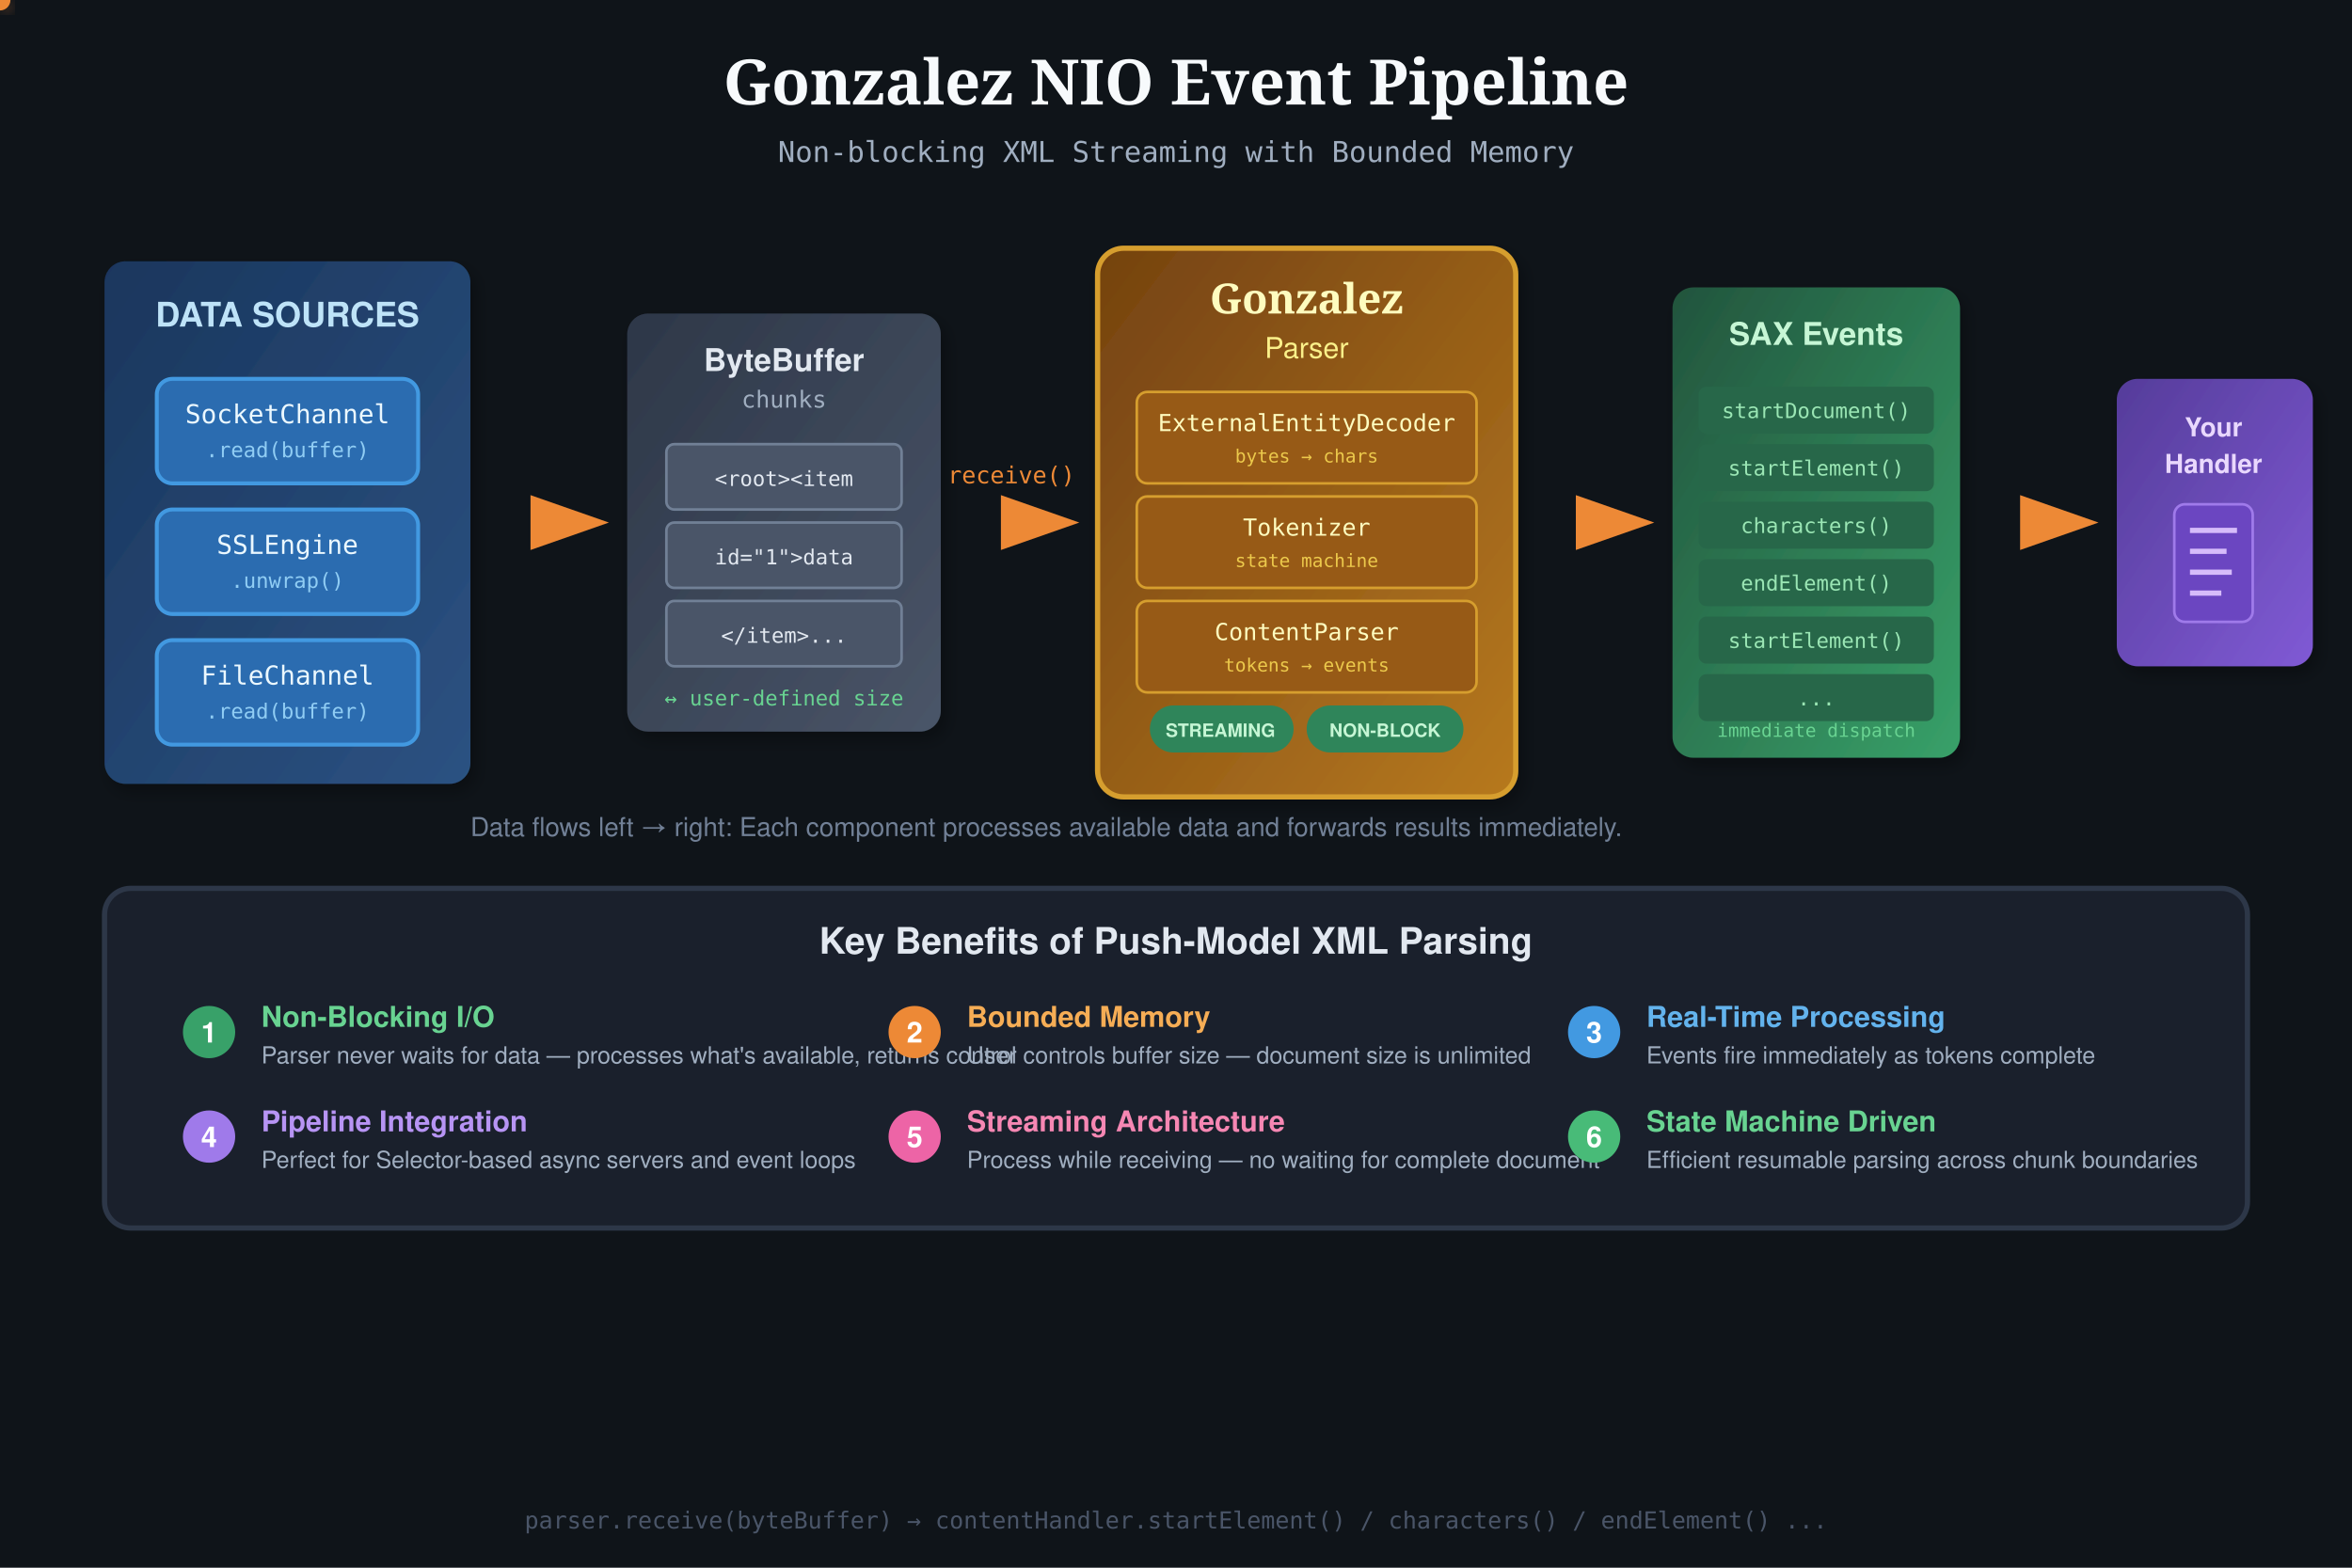
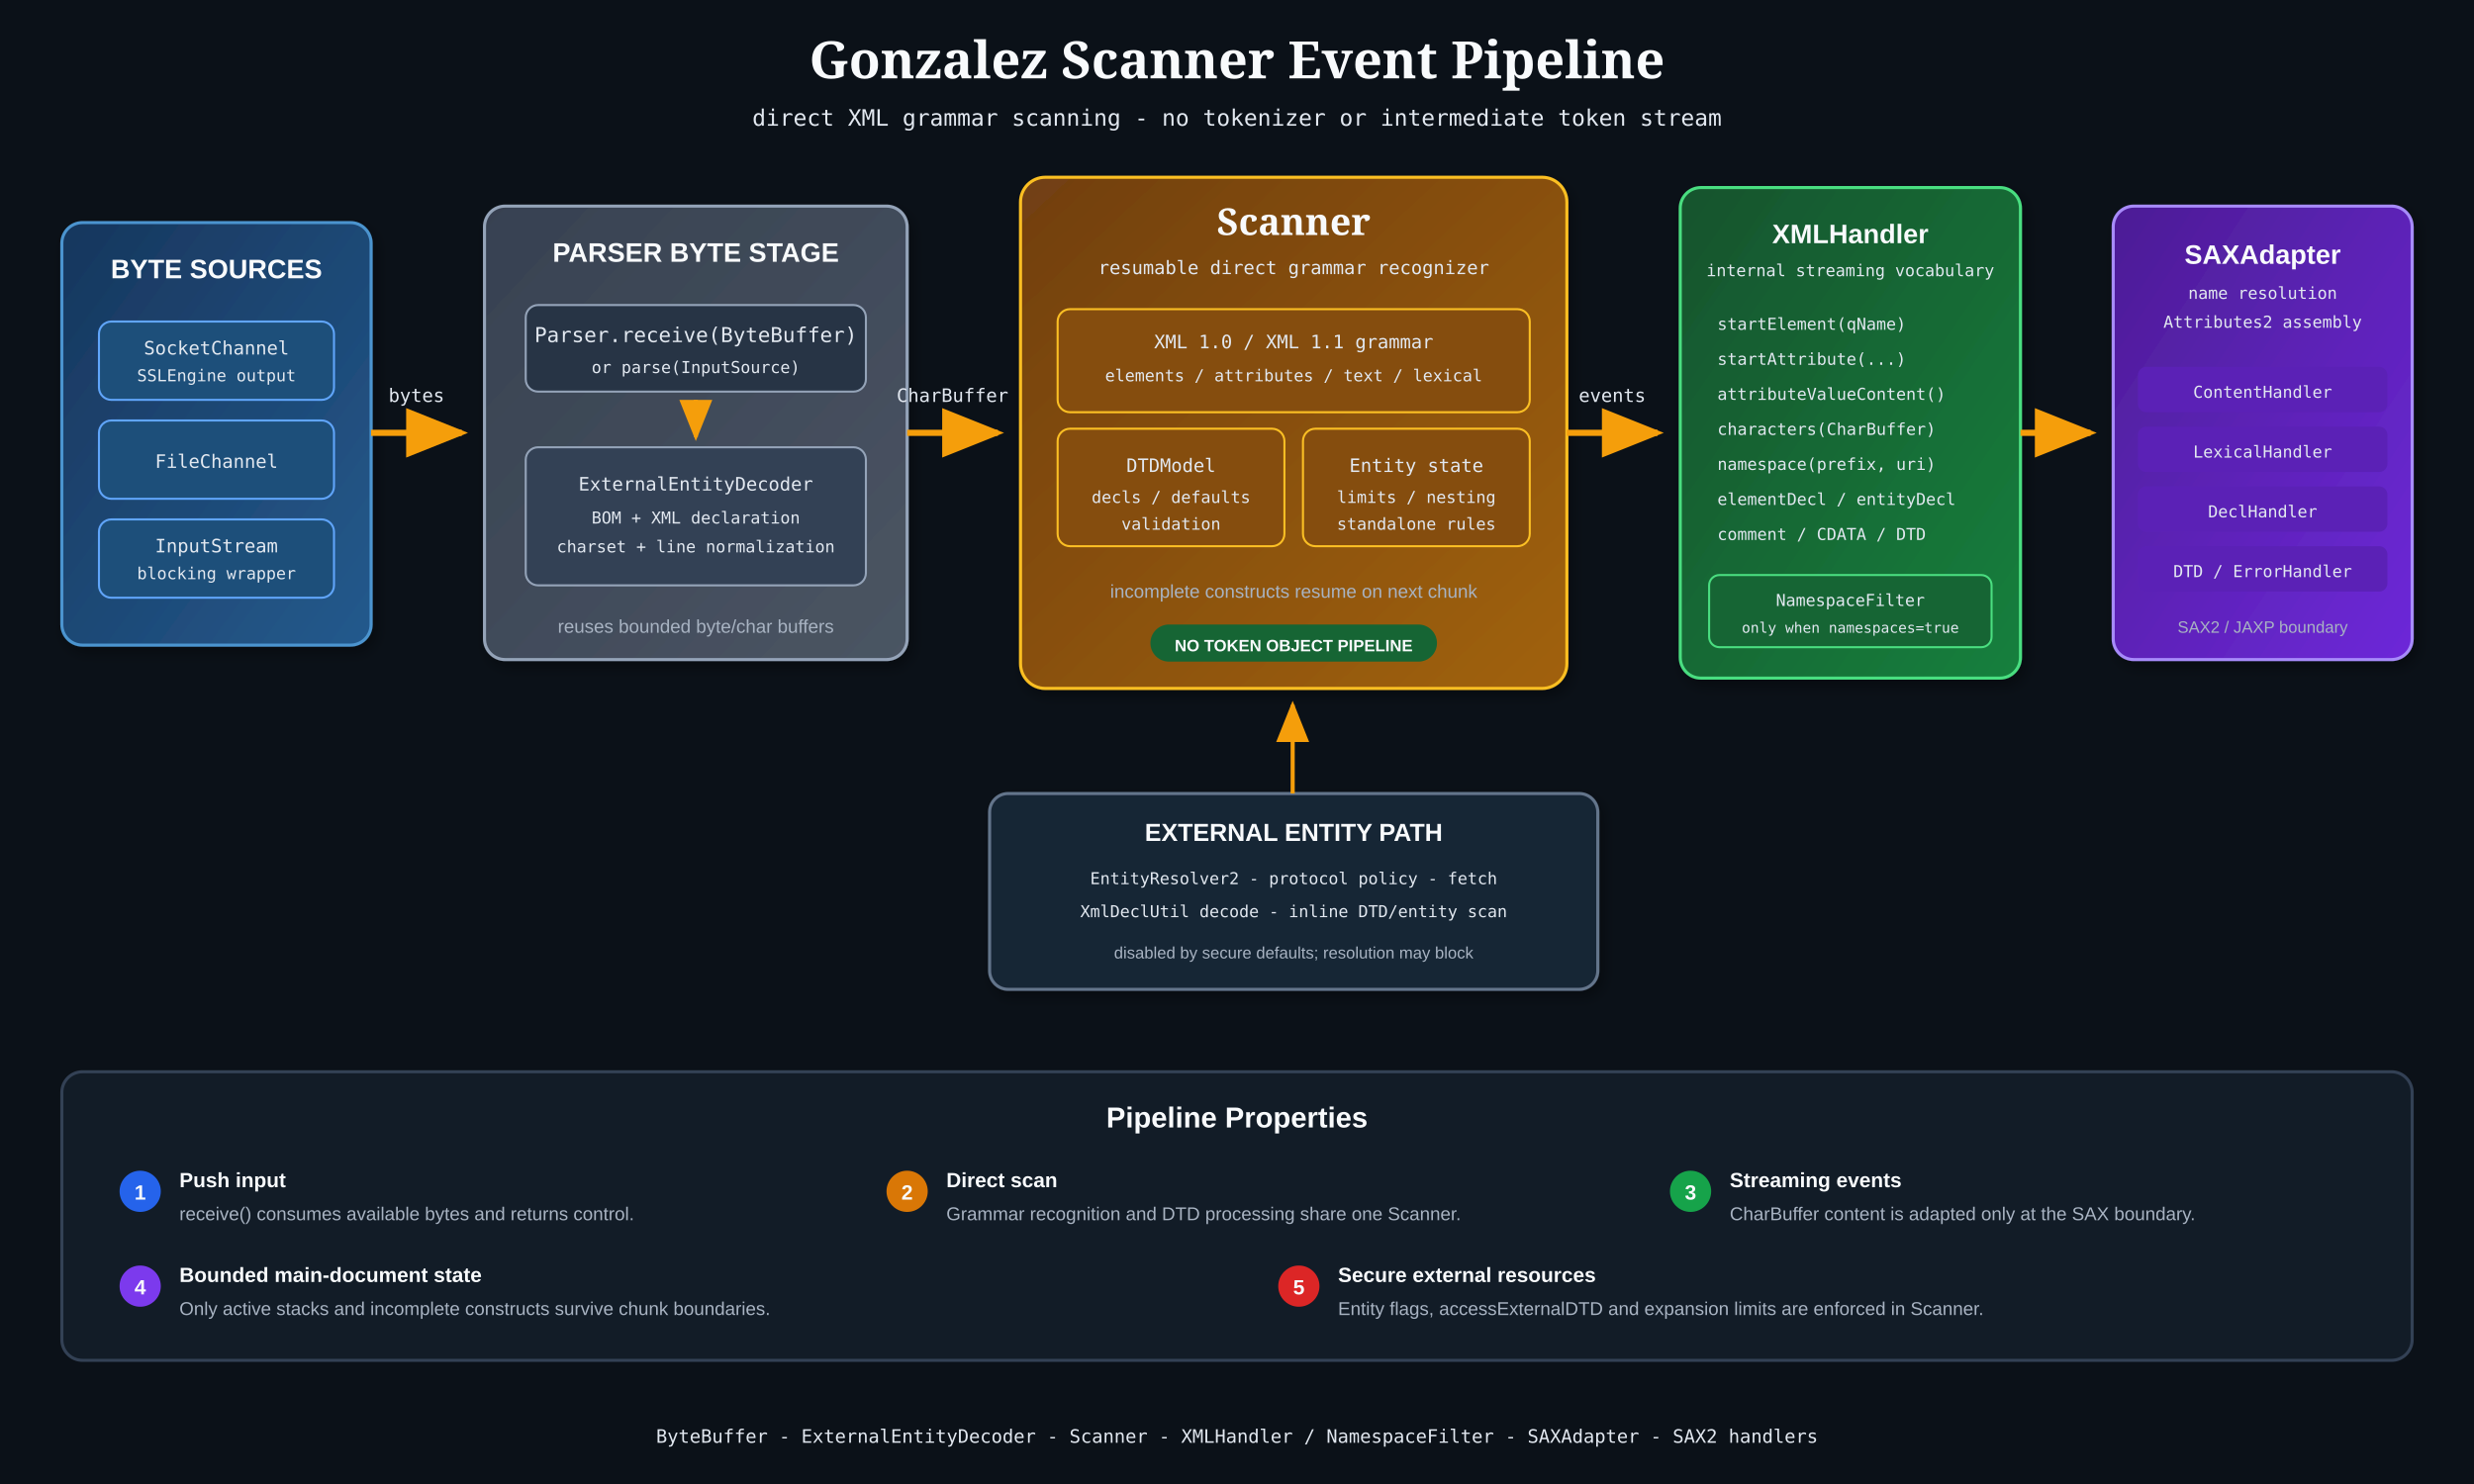
- <svg xmlns="http://www.w3.org/2000/svg" viewBox="0 0 900 600" width="900" height="600">
+ <svg xmlns="http://www.w3.org/2000/svg" viewBox="0 0 1200 720" width="1200" height="720" role="img" aria-labelledby="title desc">
  <defs>
-     <linearGradient id="networkGrad" x1="0%" y1="0%" x2="100%" y2="100%">
-       <stop offset="0%" style="stop-color:#1a365d" />
-       <stop offset="100%" style="stop-color:#2c5282" />
+     <linearGradient id="source" x1="0" y1="0" x2="1" y2="1">
+       <stop offset="0" stop-color="#17365d" />
+       <stop offset="1" stop-color="#245a8d" />
    </linearGradient>
-     <linearGradient id="bufferGrad" x1="0%" y1="0%" x2="100%" y2="100%">
-       <stop offset="0%" style="stop-color:#2d3748" />
-       <stop offset="100%" style="stop-color:#4a5568" />
+     <linearGradient id="decode" x1="0" y1="0" x2="1" y2="1">
+       <stop offset="0" stop-color="#374151" />
+       <stop offset="1" stop-color="#4b5563" />
    </linearGradient>
-     <linearGradient id="parserGrad" x1="0%" y1="0%" x2="100%" y2="100%">
-       <stop offset="0%" style="stop-color:#744210" />
-       <stop offset="100%" style="stop-color:#b7791f" />
+     <linearGradient id="scan" x1="0" y1="0" x2="1" y2="1">
+       <stop offset="0" stop-color="#713f12" />
+       <stop offset="1" stop-color="#a16207" />
    </linearGradient>
-     <linearGradient id="saxGrad" x1="0%" y1="0%" x2="100%" y2="100%">
-       <stop offset="0%" style="stop-color:#22543d" />
-       <stop offset="100%" style="stop-color:#38a169" />
+     <linearGradient id="event" x1="0" y1="0" x2="1" y2="1">
+       <stop offset="0" stop-color="#14532d" />
+       <stop offset="1" stop-color="#15803d" />
    </linearGradient>
-     <linearGradient id="appGrad" x1="0%" y1="0%" x2="100%" y2="100%">
-       <stop offset="0%" style="stop-color:#553c9a" />
-       <stop offset="100%" style="stop-color:#805ad5" />
+     <linearGradient id="adapt" x1="0" y1="0" x2="1" y2="1">
+       <stop offset="0" stop-color="#4c1d95" />
+       <stop offset="1" stop-color="#6d28d9" />
    </linearGradient>
-     <linearGradient id="arrowGrad" x1="0%" y1="0%" x2="100%" y2="0%">
-       <stop offset="0%" style="stop-color:#ed8936" />
-       <stop offset="100%" style="stop-color:#f6ad55" />
-     </linearGradient>
-     <marker id="arrowhead" markerWidth="10" markerHeight="7" refX="9" refY="3.5" orient="auto">
-       <polygon points="0 0, 10 3.5, 0 7" fill="#ed8936" />
+     <filter id="shadow" x="-20%" y="-20%" width="140%" height="150%">
+       <feDropShadow dx="2" dy="3" stdDeviation="3" flood-opacity="0.35" />
+     </filter>
+     <marker id="arrow" markerWidth="10" markerHeight="8" refX="9" refY="4" orient="auto">
+       <path d="M0,0 L10,4 L0,8 Z" fill="#f59e0b" />
    </marker>
-     <filter id="glow" x="-20%" y="-20%" width="140%" height="140%">
-       <feGaussianBlur stdDeviation="3" result="coloredBlur" />
-       <feMerge>
-         <feMergeNode in="coloredBlur" />
-         <feMergeNode in="SourceGraphic" />
-       </feMerge>
-     </filter>
-     <filter id="shadow" x="-10%" y="-10%" width="130%" height="130%">
-       <feDropShadow dx="2" dy="3" stdDeviation="3" flood-opacity="0.3" />
-     </filter>
-     <pattern id="dataPattern" patternUnits="userSpaceOnUse" width="8" height="8">
-       <rect width="8" height="8" fill="#2d3748" />
-       <rect x="0" y="0" width="4" height="4" fill="#4a5568" />
-       <rect x="4" y="4" width="4" height="4" fill="#4a5568" />
-     </pattern>
+     <style>
+       .heading { font-family: Georgia, serif; font-weight: 700; fill: #f8fafc; }
+       .label { font-family: Arial, Helvetica, sans-serif; font-weight: 700; fill: #f8fafc; }
+       .mono { font-family: Menlo, Consolas, monospace; fill: #e2e8f0; }
+       .muted { font-family: Arial, Helvetica, sans-serif; fill: #a8b3c2; }
+       .box { filter: url(#shadow); stroke-width: 1.5; }
+       .flow { fill: none; stroke: #f59e0b; stroke-width: 3; marker-end: url(#arrow); }
+       .thinFlow { fill: none; stroke: #f59e0b; stroke-width: 2; marker-end: url(#arrow); }
+     </style>
  </defs>
-   <rect width="900" height="600" fill="#0f1419" />
-   <text x="450" y="40" text-anchor="middle" font-family="Georgia, serif" font-size="24" fill="#f7fafc" font-weight="bold">
-     Gonzalez NIO Event Pipeline
-   </text>
-   <text x="450" y="62" text-anchor="middle" font-family="Menlo, monospace" font-size="11" fill="#a0aec0">
-     Non-blocking XML Streaming with Bounded Memory
-   </text>
-   <g transform="translate(40, 100)">
-     <rect x="0" y="0" width="140" height="200" rx="8" fill="url(#networkGrad)" filter="url(#shadow)" />
-     <text x="70" y="25" text-anchor="middle" font-family="SF Pro Display, Helvetica, sans-serif" font-size="13" fill="#bee3f8" font-weight="600">DATA SOURCES</text>
-     <g transform="translate(20, 45)">
-       <rect width="100" height="40" rx="6" fill="#2b6cb0" stroke="#4299e1" stroke-width="1.5" />
-       <text x="50" y="17" text-anchor="middle" font-family="Menlo, monospace" font-size="10" fill="#ebf8ff">SocketChannel</text>
-       <text x="50" y="30" text-anchor="middle" font-family="Menlo, monospace" font-size="8" fill="#90cdf4">.read(buffer)</text>
+   <rect width="1200" height="720" fill="#0b1118" />
+   <text id="pipelineTitle" x="600" y="38" text-anchor="middle" class="heading" font-size="25">Gonzalez Scanner Event Pipeline</text>
+   <text x="600" y="61" text-anchor="middle" class="mono" font-size="11">direct XML grammar scanning - no tokenizer or intermediate token stream</text>
+   <g transform="translate(30 108)">
+     <rect class="box" width="150" height="205" rx="10" fill="url(#source)" stroke="#4b94cf" />
+     <text x="75" y="27" text-anchor="middle" class="label" font-size="13">BYTE SOURCES</text>
+     <g transform="translate(18 48)">
+       <rect width="114" height="38" rx="6" fill="#1d4f7a" stroke="#60a5fa" />
+       <text x="57" y="16" text-anchor="middle" class="mono" font-size="9">SocketChannel</text>
+       <text x="57" y="29" text-anchor="middle" class="mono" font-size="8">SSLEngine output</text>
    </g>
-     <g transform="translate(20, 95)">
-       <rect width="100" height="40" rx="6" fill="#2b6cb0" stroke="#4299e1" stroke-width="1.5" />
-       <text x="50" y="17" text-anchor="middle" font-family="Menlo, monospace" font-size="10" fill="#ebf8ff">SSLEngine</text>
-       <text x="50" y="30" text-anchor="middle" font-family="Menlo, monospace" font-size="8" fill="#90cdf4">.unwrap()</text>
+     <g transform="translate(18 96)">
+       <rect width="114" height="38" rx="6" fill="#1d4f7a" stroke="#60a5fa" />
+       <text x="57" y="23" text-anchor="middle" class="mono" font-size="9">FileChannel</text>
    </g>
-     <g transform="translate(20, 145)">
-       <rect width="100" height="40" rx="6" fill="#2b6cb0" stroke="#4299e1" stroke-width="1.5" />
-       <text x="50" y="17" text-anchor="middle" font-family="Menlo, monospace" font-size="10" fill="#ebf8ff">FileChannel</text>
-       <text x="50" y="30" text-anchor="middle" font-family="Menlo, monospace" font-size="8" fill="#90cdf4">.read(buffer)</text>
+     <g transform="translate(18 144)">
+       <rect width="114" height="38" rx="6" fill="#1d4f7a" stroke="#60a5fa" />
+       <text x="57" y="16" text-anchor="middle" class="mono" font-size="9">InputStream</text>
+       <text x="57" y="29" text-anchor="middle" class="mono" font-size="8">blocking wrapper</text>
    </g>
  </g>
-   <g>
-     <line x1="185" y1="200" x2="230" y2="200" stroke="url(#arrowGrad)" stroke-width="3" marker-end="url(#arrowhead)" />
+   <path class="flow" d="M180 210 H224" />
+   <text x="202" y="195" text-anchor="middle" class="mono" font-size="9">bytes</text>
+   <g transform="translate(235 100)">
+     <rect class="box" width="205" height="220" rx="10" fill="url(#decode)" stroke="#94a3b8" />
+     <text x="102.5" y="27" text-anchor="middle" class="label" font-size="13">PARSER BYTE STAGE</text>
+     <rect x="20" y="48" width="165" height="42" rx="6" fill="#273445" stroke="#94a3b8" />
+     <text x="102.5" y="66" text-anchor="middle" class="mono" font-size="10">Parser.receive(ByteBuffer)</text>
+     <text x="102.5" y="81" text-anchor="middle" class="mono" font-size="8">or parse(InputSource)</text>
+     <path class="thinFlow" d="M102.5 94 V112" />
+     <rect x="20" y="117" width="165" height="67" rx="6" fill="#334155" stroke="#94a3b8" />
+     <text x="102.5" y="138" text-anchor="middle" class="mono" font-size="9">ExternalEntityDecoder</text>
+     <text x="102.5" y="154" text-anchor="middle" class="mono" font-size="8">BOM + XML declaration</text>
+     <text x="102.5" y="168" text-anchor="middle" class="mono" font-size="8">charset + line normalization</text>
+     <text x="102.5" y="207" text-anchor="middle" class="muted" font-size="9">reuses bounded byte/char buffers</text>
  </g>
-   <g transform="translate(240, 120)">
-     <rect x="0" y="0" width="120" height="160" rx="8" fill="url(#bufferGrad)" filter="url(#shadow)" />
-     <text x="60" y="22" text-anchor="middle" font-family="SF Pro Display, Helvetica, sans-serif" font-size="12" fill="#e2e8f0" font-weight="600">ByteBuffer</text>
-     <text x="60" y="36" text-anchor="middle" font-family="Menlo, monospace" font-size="9" fill="#a0aec0">chunks</text>
-     <g transform="translate(15, 50)">
-       <rect x="0" y="0" width="90" height="25" rx="3" fill="#4a5568" stroke="#718096" stroke-width="1">
-         <animate attributeName="opacity" values="1;0.7;1" dur="2s" repeatCount="indefinite" />
-       </rect>
-       <text x="45" y="16" text-anchor="middle" font-family="Menlo, monospace" font-size="8" fill="#e2e8f0">&lt;root&gt;&lt;item</text>
-       <rect x="0" y="30" width="90" height="25" rx="3" fill="#4a5568" stroke="#718096" stroke-width="1">
-         <animate attributeName="opacity" values="0.7;1;0.7" dur="2s" repeatCount="indefinite" />
-       </rect>
-       <text x="45" y="46" text-anchor="middle" font-family="Menlo, monospace" font-size="8" fill="#e2e8f0">id="1"&gt;data</text>
-       <rect x="0" y="60" width="90" height="25" rx="3" fill="#4a5568" stroke="#718096" stroke-width="1">
-         <animate attributeName="opacity" values="1;0.7;1" dur="2s" repeatCount="indefinite" begin="0.5s" />
-       </rect>
-       <text x="45" y="76" text-anchor="middle" font-family="Menlo, monospace" font-size="8" fill="#e2e8f0">&lt;/item&gt;...</text>
+   <path class="flow" d="M440 210 H484" />
+   <text x="462" y="195" text-anchor="middle" class="mono" font-size="9">CharBuffer</text>
+   <g transform="translate(495 86)">
+     <rect class="box" width="265" height="248" rx="12" fill="url(#scan)" stroke="#fbbf24" stroke-width="2" />
+     <text x="132.5" y="28" text-anchor="middle" class="heading" font-size="18">Scanner</text>
+     <text x="132.5" y="47" text-anchor="middle" class="mono" font-size="9">resumable direct grammar recognizer</text>
+     <rect x="18" y="64" width="229" height="50" rx="6" fill="#854d0e" stroke="#fbbf24" />
+     <text x="132.5" y="83" text-anchor="middle" class="mono" font-size="9">XML 1.0 / XML 1.1 grammar</text>
+     <text x="132.5" y="99" text-anchor="middle" class="mono" font-size="8">elements / attributes / text / lexical</text>
+     <rect x="18" y="122" width="110" height="57" rx="6" fill="#854d0e" stroke="#fbbf24" />
+     <text x="73" y="143" text-anchor="middle" class="mono" font-size="9">DTDModel</text>
+     <text x="73" y="158" text-anchor="middle" class="mono" font-size="8">decls / defaults</text>
+     <text x="73" y="171" text-anchor="middle" class="mono" font-size="8">validation</text>
+     <rect x="137" y="122" width="110" height="57" rx="6" fill="#854d0e" stroke="#fbbf24" />
+     <text x="192" y="143" text-anchor="middle" class="mono" font-size="9">Entity state</text>
+     <text x="192" y="158" text-anchor="middle" class="mono" font-size="8">limits / nesting</text>
+     <text x="192" y="171" text-anchor="middle" class="mono" font-size="8">standalone rules</text>
+     <text x="132.5" y="204" text-anchor="middle" class="muted" font-size="9">incomplete constructs resume on next chunk</text>
+     <rect x="63" y="217" width="139" height="18" rx="9" fill="#166534" />
+     <text x="132.5" y="230" text-anchor="middle" class="label" font-size="8">NO TOKEN OBJECT PIPELINE</text>
+   </g>
+   <g transform="translate(480 385)">
+     <rect class="box" width="295" height="95" rx="9" fill="#182536" stroke="#64748b" />
+     <text x="147.5" y="23" text-anchor="middle" class="label" font-size="12">EXTERNAL ENTITY PATH</text>
+     <text x="147.5" y="44" text-anchor="middle" class="mono" font-size="8">EntityResolver2 - protocol policy - fetch</text>
+     <text x="147.5" y="60" text-anchor="middle" class="mono" font-size="8">XmlDeclUtil decode - inline DTD/entity scan</text>
+     <text x="147.5" y="80" text-anchor="middle" class="muted" font-size="8">disabled by secure defaults; resolution may block</text>
+   </g>
+   <path class="thinFlow" d="M627 385 V342" />
+   <path class="flow" d="M760 210 H804" />
+   <text x="782" y="195" text-anchor="middle" class="mono" font-size="9">events</text>
+   <g transform="translate(815 91)">
+     <rect class="box" width="165" height="238" rx="10" fill="url(#event)" stroke="#4ade80" />
+     <text x="82.5" y="27" text-anchor="middle" class="label" font-size="13">XMLHandler</text>
+     <text x="82.5" y="43" text-anchor="middle" class="mono" font-size="8">internal streaming vocabulary</text>
+     <g class="mono" font-size="8">
+       <text x="18" y="69">startElement(qName)</text>
+       <text x="18" y="86">startAttribute(...)</text>
+       <text x="18" y="103">attributeValueContent()</text>
+       <text x="18" y="120">characters(CharBuffer)</text>
+       <text x="18" y="137">namespace(prefix, uri)</text>
+       <text x="18" y="154">elementDecl / entityDecl</text>
+       <text x="18" y="171">comment / CDATA / DTD</text>
    </g>
-     <text x="60" y="150" text-anchor="middle" font-family="Menlo, monospace" font-size="8" fill="#68d391">↔ user-defined size</text>
+     <rect x="14" y="188" width="137" height="35" rx="5" fill="#166534" stroke="#4ade80" />
+     <text x="82.5" y="203" text-anchor="middle" class="mono" font-size="8">NamespaceFilter</text>
+     <text x="82.5" y="216" text-anchor="middle" class="mono" font-size="7">only when namespaces=true</text>
  </g>
-   <g>
-     <line x1="365" y1="200" x2="410" y2="200" stroke="url(#arrowGrad)" stroke-width="3" marker-end="url(#arrowhead)" />
-     <text x="387" y="185" text-anchor="middle" font-family="Menlo, monospace" font-size="9" fill="#ed8936">receive()</text>
+   <path class="flow" d="M980 210 H1014" />
+   <g transform="translate(1025 100)">
+     <rect class="box" width="145" height="220" rx="10" fill="url(#adapt)" stroke="#a78bfa" />
+     <text x="72.5" y="28" text-anchor="middle" class="label" font-size="13">SAXAdapter</text>
+     <text x="72.5" y="45" text-anchor="middle" class="mono" font-size="8">name resolution</text>
+     <text x="72.5" y="59" text-anchor="middle" class="mono" font-size="8">Attributes2 assembly</text>
+     <g transform="translate(12 78)" class="mono" font-size="8">
+       <rect width="121" height="22" rx="4" fill="#5b21b6" />
+       <text x="60.5" y="15" text-anchor="middle">ContentHandler</text>
+       <rect y="29" width="121" height="22" rx="4" fill="#5b21b6" />
+       <text x="60.5" y="44" text-anchor="middle">LexicalHandler</text>
+       <rect y="58" width="121" height="22" rx="4" fill="#5b21b6" />
+       <text x="60.5" y="73" text-anchor="middle">DeclHandler</text>
+       <rect y="87" width="121" height="22" rx="4" fill="#5b21b6" />
+       <text x="60.5" y="102" text-anchor="middle">DTD / ErrorHandler</text>
+     </g>
+     <text x="72.5" y="207" text-anchor="middle" class="muted" font-size="8">SAX2 / JAXP boundary</text>
  </g>
-   <g transform="translate(420, 95)">
-     <rect x="0" y="0" width="160" height="210" rx="10" fill="url(#parserGrad)" filter="url(#shadow)" stroke="#d69e2e" stroke-width="2" />
-     <text x="80" y="25" text-anchor="middle" font-family="Georgia, serif" font-size="16" fill="#fefcbf" font-weight="bold">Gonzalez</text>
-     <text x="80" y="42" text-anchor="middle" font-family="SF Pro Display, Helvetica, sans-serif" font-size="11" fill="#faf089">Parser</text>
-     <g transform="translate(15, 55)">
-       <rect width="130" height="35" rx="4" fill="#975a16" stroke="#d69e2e" stroke-width="1" />
-       <text x="65" y="15" text-anchor="middle" font-family="Menlo, monospace" font-size="9" fill="#fefcbf">ExternalEntityDecoder</text>
-       <text x="65" y="27" text-anchor="middle" font-family="Menlo, monospace" font-size="7" fill="#ecc94b">bytes → chars</text>
-       <rect y="40" width="130" height="35" rx="4" fill="#975a16" stroke="#d69e2e" stroke-width="1" />
-       <text x="65" y="55" text-anchor="middle" font-family="Menlo, monospace" font-size="9" fill="#fefcbf">Tokenizer</text>
-       <text x="65" y="67" text-anchor="middle" font-family="Menlo, monospace" font-size="7" fill="#ecc94b">state machine</text>
-       <rect y="80" width="130" height="35" rx="4" fill="#975a16" stroke="#d69e2e" stroke-width="1" />
-       <text x="65" y="95" text-anchor="middle" font-family="Menlo, monospace" font-size="9" fill="#fefcbf">ContentParser</text>
-       <text x="65" y="107" text-anchor="middle" font-family="Menlo, monospace" font-size="7" fill="#ecc94b">tokens → events</text>
+   <g transform="translate(30 520)">
+     <rect width="1140" height="140" rx="10" fill="#121c27" stroke="#334155" stroke-width="1.5" />
+     <text x="570" y="27" text-anchor="middle" class="label" font-size="14">Pipeline Properties</text>
+     <g transform="translate(28 48)">
+       <circle cx="10" cy="10" r="10" fill="#2563eb" />
+       <text x="10" y="14" text-anchor="middle" class="label" font-size="10">1</text>
+       <text x="29" y="8" class="label" font-size="10">Push input</text>
+       <text x="29" y="24" class="muted" font-size="9">receive() consumes available bytes and returns control.</text>
    </g>
-     <g transform="translate(20, 175)">
-       <rect width="55" height="18" rx="9" fill="#2f855a" />
-       <text x="27" y="12" text-anchor="middle" font-family="SF Pro Display, Helvetica, sans-serif" font-size="7" fill="#c6f6d5" font-weight="600">STREAMING</text>
+     <g transform="translate(400 48)">
+       <circle cx="10" cy="10" r="10" fill="#d97706" />
+       <text x="10" y="14" text-anchor="middle" class="label" font-size="10">2</text>
+       <text x="29" y="8" class="label" font-size="10">Direct scan</text>
+       <text x="29" y="24" class="muted" font-size="9">Grammar recognition and DTD processing share one Scanner.</text>
    </g>
-     <g transform="translate(80, 175)">
-       <rect width="60" height="18" rx="9" fill="#2f855a" />
-       <text x="30" y="12" text-anchor="middle" font-family="SF Pro Display, Helvetica, sans-serif" font-size="7" fill="#c6f6d5" font-weight="600">NON-BLOCK</text>
+     <g transform="translate(780 48)">
+       <circle cx="10" cy="10" r="10" fill="#16a34a" />
+       <text x="10" y="14" text-anchor="middle" class="label" font-size="10">3</text>
+       <text x="29" y="8" class="label" font-size="10">Streaming events</text>
+       <text x="29" y="24" class="muted" font-size="9">CharBuffer content is adapted only at the SAX boundary.</text>
+     </g>
+     <g transform="translate(28 94)">
+       <circle cx="10" cy="10" r="10" fill="#7c3aed" />
+       <text x="10" y="14" text-anchor="middle" class="label" font-size="10">4</text>
+       <text x="29" y="8" class="label" font-size="10">Bounded main-document state</text>
+       <text x="29" y="24" class="muted" font-size="9">Only active stacks and incomplete constructs survive chunk boundaries.</text>
+     </g>
+     <g transform="translate(590 94)">
+       <circle cx="10" cy="10" r="10" fill="#dc2626" />
+       <text x="10" y="14" text-anchor="middle" class="label" font-size="10">5</text>
+       <text x="29" y="8" class="label" font-size="10">Secure external resources</text>
+       <text x="29" y="24" class="muted" font-size="9">Entity flags, accessExternalDTD and expansion limits are enforced in Scanner.</text>
    </g>
  </g>
-   <g>
-     <line x1="585" y1="200" x2="630" y2="200" stroke="url(#arrowGrad)" stroke-width="3" marker-end="url(#arrowhead)" />
-   </g>
-   <g transform="translate(640, 110)">
-     <rect x="0" y="0" width="110" height="180" rx="8" fill="url(#saxGrad)" filter="url(#shadow)" />
-     <text x="55" y="22" text-anchor="middle" font-family="SF Pro Display, Helvetica, sans-serif" font-size="12" fill="#c6f6d5" font-weight="600">SAX Events</text>
-     <g transform="translate(10, 38)" font-family="Menlo, monospace" font-size="8" fill="#9ae6b4">
-       <rect x="0" y="0" width="90" height="18" rx="3" fill="#276749" />
-       <text x="45" y="12" text-anchor="middle">startDocument()</text>
-       <rect x="0" y="22" width="90" height="18" rx="3" fill="#276749" />
-       <text x="45" y="34" text-anchor="middle">startElement()</text>
-       <rect x="0" y="44" width="90" height="18" rx="3" fill="#276749" />
-       <text x="45" y="56" text-anchor="middle">characters()</text>
-       <rect x="0" y="66" width="90" height="18" rx="3" fill="#276749" />
-       <text x="45" y="78" text-anchor="middle">endElement()</text>
-       <rect x="0" y="88" width="90" height="18" rx="3" fill="#276749" />
-       <text x="45" y="100" text-anchor="middle">startElement()</text>
-       <rect x="0" y="110" width="90" height="18" rx="3" fill="#276749" />
-       <text x="45" y="122" text-anchor="middle">...</text>
-     </g>
-     <text x="55" y="172" text-anchor="middle" font-family="Menlo, monospace" font-size="7" fill="#68d391">immediate dispatch</text>
-   </g>
-   <g>
-     <line x1="755" y1="200" x2="800" y2="200" stroke="url(#arrowGrad)" stroke-width="3" marker-end="url(#arrowhead)" />
-   </g>
-   <g transform="translate(810, 145)">
-     <rect x="0" y="0" width="75" height="110" rx="8" fill="url(#appGrad)" filter="url(#shadow)" />
-     <text x="37" y="22" text-anchor="middle" font-family="SF Pro Display, Helvetica, sans-serif" font-size="10" fill="#e9d8fd" font-weight="600">Your</text>
-     <text x="37" y="36" text-anchor="middle" font-family="SF Pro Display, Helvetica, sans-serif" font-size="10" fill="#e9d8fd" font-weight="600">Handler</text>
-     <g transform="translate(22, 48)">
-       <rect width="30" height="45" rx="4" fill="#6b46c1" stroke="#9f7aea" stroke-width="1" />
-       <line x1="6" y1="10" x2="24" y2="10" stroke="#d6bcfa" stroke-width="2" />
-       <line x1="6" y1="18" x2="20" y2="18" stroke="#d6bcfa" stroke-width="2" />
-       <line x1="6" y1="26" x2="22" y2="26" stroke="#d6bcfa" stroke-width="2" />
-       <line x1="6" y1="34" x2="18" y2="34" stroke="#d6bcfa" stroke-width="2" />
-     </g>
-   </g>
-   <g transform="translate(40, 340)">
-     <rect x="0" y="0" width="820" height="130" rx="10" fill="#1a202c" stroke="#2d3748" stroke-width="2" />
-     <text x="410" y="25" text-anchor="middle" font-family="SF Pro Display, Helvetica, sans-serif" font-size="14" fill="#e2e8f0" font-weight="600">Key Benefits of Push-Model XML Parsing</text>
-     <g transform="translate(30, 45)">
-       <circle cx="10" cy="10" r="10" fill="#38a169" />
-       <text x="10" y="14" text-anchor="middle" font-family="SF Pro Display, Helvetica, sans-serif" font-size="11" fill="#fff" font-weight="bold">1</text>
-       <text x="30" y="8" font-family="SF Pro Display, Helvetica, sans-serif" font-size="11" fill="#68d391" font-weight="600">Non-Blocking I/O</text>
-       <text x="30" y="22" font-family="SF Pro Display, Helvetica, sans-serif" font-size="9" fill="#a0aec0">Parser never waits for data — processes what's available, returns control</text>
-     </g>
-     <g transform="translate(300, 45)">
-       <circle cx="10" cy="10" r="10" fill="#ed8936" />
-       <text x="10" y="14" text-anchor="middle" font-family="SF Pro Display, Helvetica, sans-serif" font-size="11" fill="#fff" font-weight="bold">2</text>
-       <text x="30" y="8" font-family="SF Pro Display, Helvetica, sans-serif" font-size="11" fill="#f6ad55" font-weight="600">Bounded Memory</text>
-       <text x="30" y="22" font-family="SF Pro Display, Helvetica, sans-serif" font-size="9" fill="#a0aec0">User controls buffer size — document size is unlimited</text>
-     </g>
-     <g transform="translate(560, 45)">
-       <circle cx="10" cy="10" r="10" fill="#4299e1" />
-       <text x="10" y="14" text-anchor="middle" font-family="SF Pro Display, Helvetica, sans-serif" font-size="11" fill="#fff" font-weight="bold">3</text>
-       <text x="30" y="8" font-family="SF Pro Display, Helvetica, sans-serif" font-size="11" fill="#63b3ed" font-weight="600">Real-Time Processing</text>
-       <text x="30" y="22" font-family="SF Pro Display, Helvetica, sans-serif" font-size="9" fill="#a0aec0">Events fire immediately as tokens complete</text>
-     </g>
-     <g transform="translate(30, 85)">
-       <circle cx="10" cy="10" r="10" fill="#9f7aea" />
-       <text x="10" y="14" text-anchor="middle" font-family="SF Pro Display, Helvetica, sans-serif" font-size="11" fill="#fff" font-weight="bold">4</text>
-       <text x="30" y="8" font-family="SF Pro Display, Helvetica, sans-serif" font-size="11" fill="#b794f4" font-weight="600">Pipeline Integration</text>
-       <text x="30" y="22" font-family="SF Pro Display, Helvetica, sans-serif" font-size="9" fill="#a0aec0">Perfect for Selector-based async servers and event loops</text>
-     </g>
-     <g transform="translate(300, 85)">
-       <circle cx="10" cy="10" r="10" fill="#ed64a6" />
-       <text x="10" y="14" text-anchor="middle" font-family="SF Pro Display, Helvetica, sans-serif" font-size="11" fill="#fff" font-weight="bold">5</text>
-       <text x="30" y="8" font-family="SF Pro Display, Helvetica, sans-serif" font-size="11" fill="#f687b3" font-weight="600">Streaming Architecture</text>
-       <text x="30" y="22" font-family="SF Pro Display, Helvetica, sans-serif" font-size="9" fill="#a0aec0">Process while receiving — no waiting for complete document</text>
-     </g>
-     <g transform="translate(560, 85)">
-       <circle cx="10" cy="10" r="10" fill="#48bb78" />
-       <text x="10" y="14" text-anchor="middle" font-family="SF Pro Display, Helvetica, sans-serif" font-size="11" fill="#fff" font-weight="bold">6</text>
-       <text x="30" y="8" font-family="SF Pro Display, Helvetica, sans-serif" font-size="11" fill="#68d391" font-weight="600">State Machine Driven</text>
-       <text x="30" y="22" font-family="SF Pro Display, Helvetica, sans-serif" font-size="9" fill="#a0aec0">Efficient resumable parsing across chunk boundaries</text>
-     </g>
-   </g>
-   <g transform="translate(180, 320)">
-     <text font-family="SF Pro Display, Helvetica, sans-serif" font-size="10" fill="#718096">
-       <tspan x="0" y="0">Data flows left → right: Each component processes available data and forwards results immediately.</tspan>
-     </text>
-   </g>
-   <g>
-     <circle r="4" fill="#ed8936" filter="url(#glow)">
-       <animateMotion dur="4s" repeatCount="indefinite" path="M 110,200 L 230,200 L 365,200 L 410,200 L 585,200 L 630,200 L 755,200 L 800,200" />
-     </circle>
-   </g>
-   <text x="450" y="585" text-anchor="middle" font-family="Menlo, monospace" font-size="9" fill="#4a5568">
-     parser.receive(byteBuffer)  →  contentHandler.startElement() / characters() / endElement() ...
-   </text>
+   <text x="600" y="700" text-anchor="middle" class="mono" font-size="9" fill="#64748b">ByteBuffer - ExternalEntityDecoder - Scanner - XMLHandler / NamespaceFilter - SAXAdapter - SAX2 handlers</text>
</svg>
